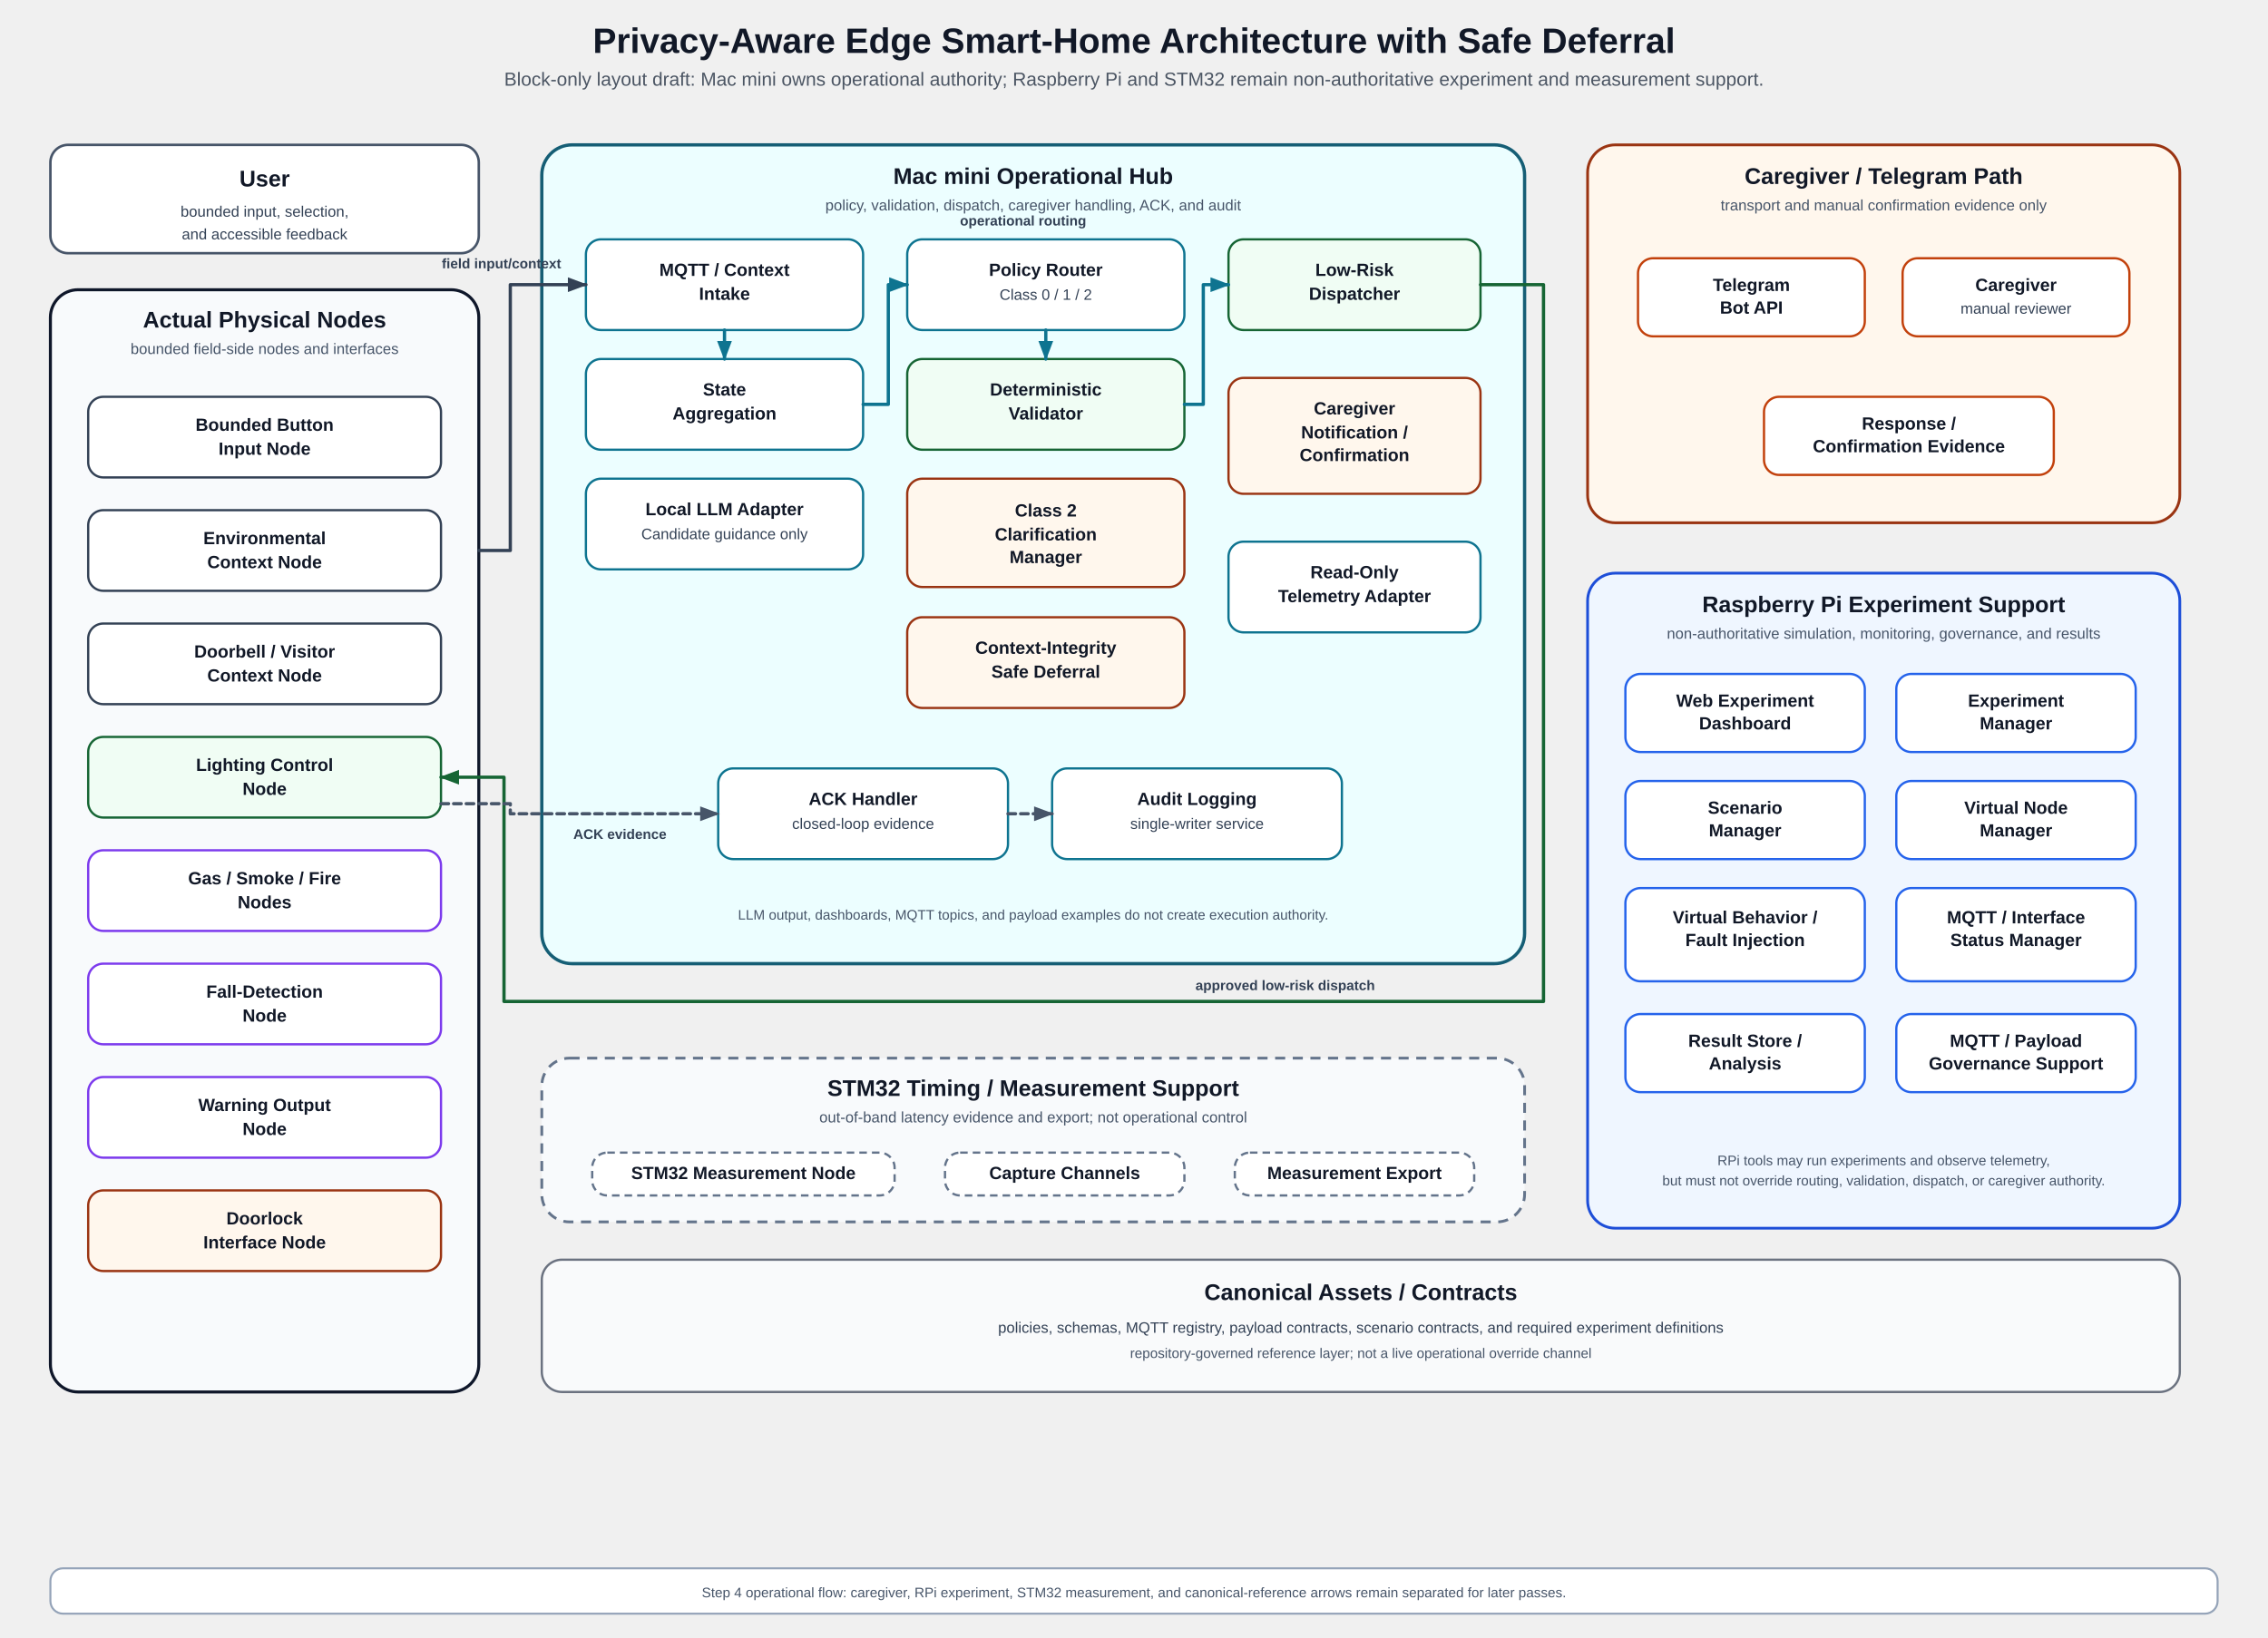
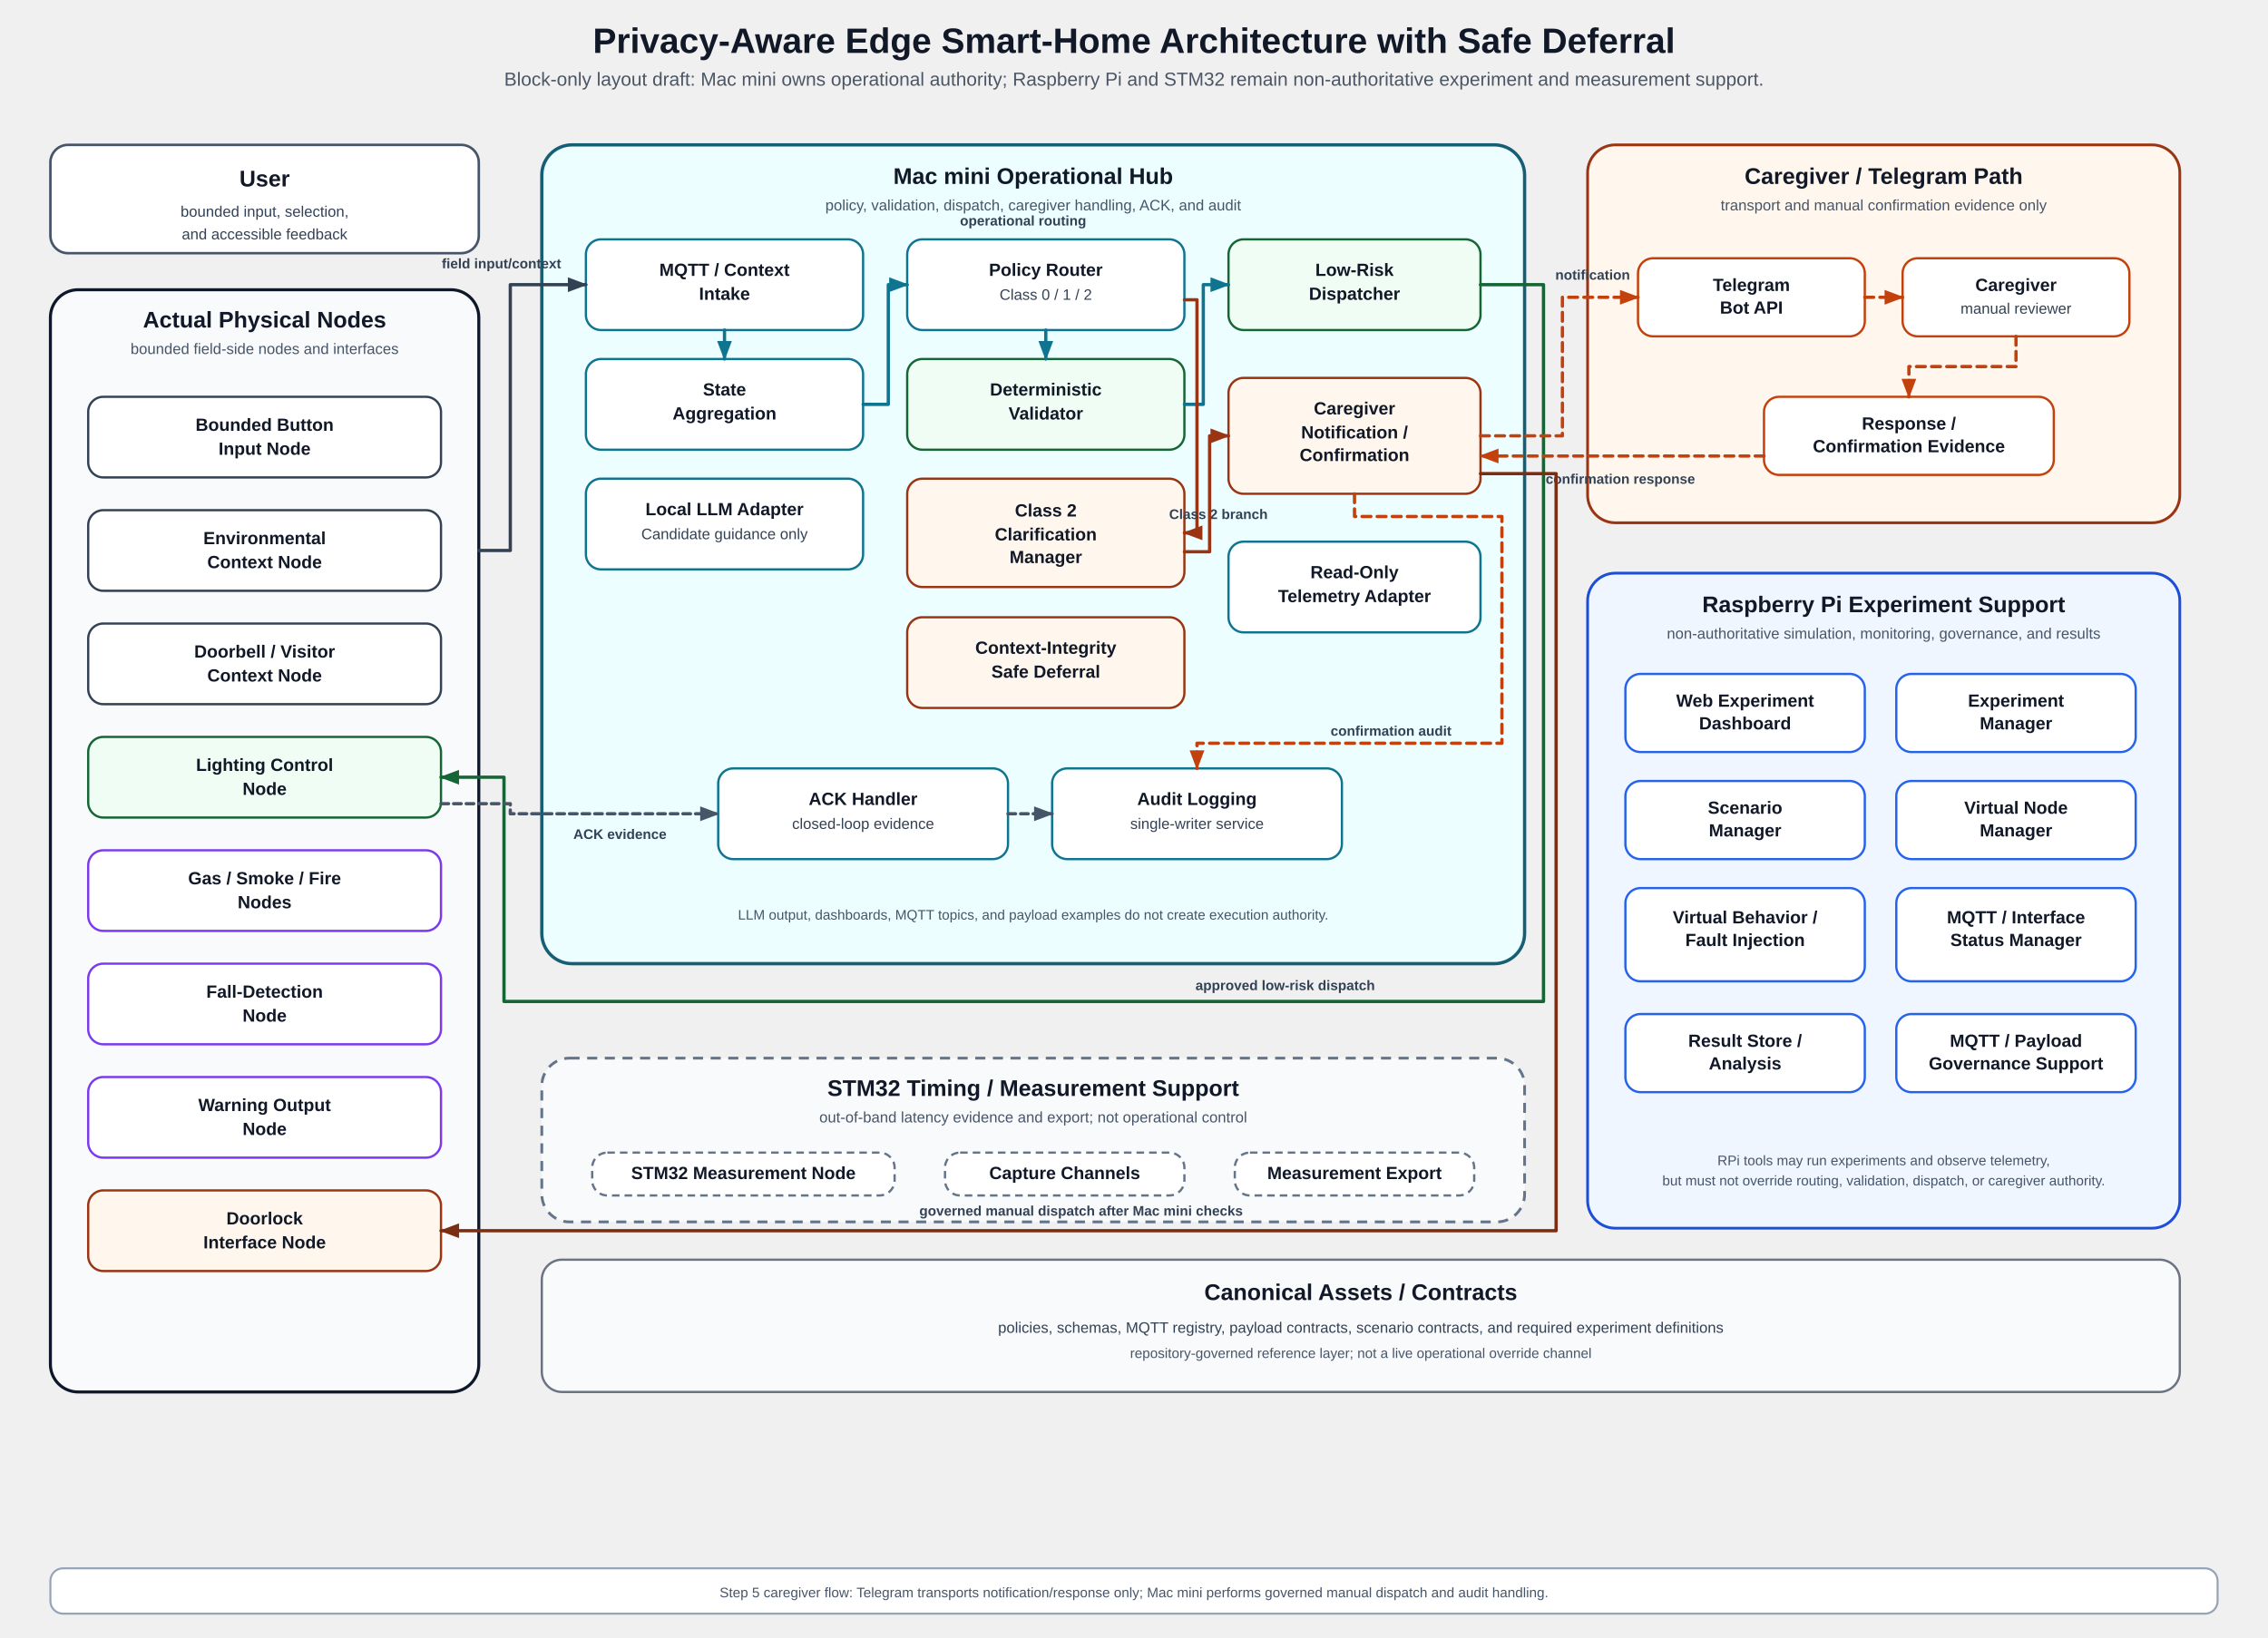
<svg xmlns="http://www.w3.org/2000/svg" width="1800" height="1300" viewBox="0 0 1800 1300">
  <defs>
    <style>
      .title { font: 700 28px Arial, sans-serif; fill: #111827; }
      .subtitle { font: 400 15px Arial, sans-serif; fill: #4b5563; }
      .area-title { font: 700 18px Arial, sans-serif; fill: #111827; }
      .area-note { font: 400 12px Arial, sans-serif; fill: #475569; }
      .label { font: 700 14px Arial, sans-serif; fill: #111827; }
      .small { font: 400 12px Arial, sans-serif; fill: #334155; }
      .tiny { font: 400 11px Arial, sans-serif; fill: #475569; }
      .actor { fill: #ffffff; stroke: #475569; stroke-width: 2; rx: 14; ry: 14; }
      .actual-area { fill: #f8fafc; stroke: #0f172a; stroke-width: 2.4; rx: 22; ry: 22; }
      .actual-block { fill: #ffffff; stroke: #334155; stroke-width: 1.8; rx: 12; ry: 12; }
      .experiment-area { fill: #f5f3ff; stroke: #6d28d9; stroke-width: 2.2; rx: 22; ry: 22; }
      .experiment-block { fill: #ffffff; stroke: #7c3aed; stroke-width: 1.8; rx: 12; ry: 12; }
      .mac-area { fill: #ecfeff; stroke: #155e75; stroke-width: 2.6; rx: 24; ry: 24; }
      .mac-block { fill: #ffffff; stroke: #0e7490; stroke-width: 1.8; rx: 12; ry: 12; }
      .safe-block { fill: #f0fdf4; stroke: #166534; stroke-width: 1.8; rx: 12; ry: 12; }
      .critical-block { fill: #fff7ed; stroke: #9a3412; stroke-width: 1.8; rx: 12; ry: 12; }
      .care-area { fill: #fff7ed; stroke: #9a3412; stroke-width: 2.2; rx: 22; ry: 22; }
      .care-block { fill: #ffffff; stroke: #c2410c; stroke-width: 1.8; rx: 12; ry: 12; }
      .rpi-area { fill: #eff6ff; stroke: #1d4ed8; stroke-width: 2.2; rx: 22; ry: 22; }
      .rpi-block { fill: #ffffff; stroke: #2563eb; stroke-width: 1.8; rx: 12; ry: 12; }
      .measure-area { fill: #f8fafc; stroke: #64748b; stroke-width: 2.2; stroke-dasharray: 8 6; rx: 22; ry: 22; }
      .measure-block { fill: #ffffff; stroke: #64748b; stroke-width: 1.8; stroke-dasharray: 6 4; rx: 12; ry: 12; }
      .asset-area { fill: #f9fafb; stroke: #6b7280; stroke-width: 1.8; rx: 16; ry: 16; }
      .footer { fill: #ffffff; stroke: #94a3b8; stroke-width: 1.6; rx: 10; ry: 10; }
      .arrow { fill: none; stroke-width: 2.6; stroke-linecap: round; stroke-linejoin: round; }
      .input-arrow { stroke: #334155; marker-end: url(#arrowhead-input); }
      .op-arrow { stroke: #0e7490; marker-end: url(#arrowhead-op); }
      .exec-arrow { stroke: #166534; marker-end: url(#arrowhead-exec); }
      .ack-arrow { stroke: #475569; stroke-dasharray: 6 4; marker-end: url(#arrowhead-ack); }
+       .class2-arrow { stroke: #9a3412; marker-end: url(#arrowhead-class2); }
+       .care-arrow { stroke: #c2410c; stroke-dasharray: 7 5; marker-end: url(#arrowhead-care); }
+       .manual-arrow { stroke: #7c2d12; marker-end: url(#arrowhead-manual); }
      .flow-label { font: 700 11px Arial, sans-serif; fill: #334155; }
    </style>
    <marker id="arrowhead-input" markerWidth="6" markerHeight="4.5" refX="5.5" refY="2.25" orient="auto">
      <polygon points="0 0, 6 2.25, 0 4.5" fill="#334155" />
    </marker>
    <marker id="arrowhead-op" markerWidth="6" markerHeight="4.5" refX="5.5" refY="2.25" orient="auto">
      <polygon points="0 0, 6 2.25, 0 4.5" fill="#0e7490" />
    </marker>
    <marker id="arrowhead-exec" markerWidth="6" markerHeight="4.5" refX="5.5" refY="2.25" orient="auto">
      <polygon points="0 0, 6 2.25, 0 4.5" fill="#166534" />
    </marker>
    <marker id="arrowhead-ack" markerWidth="6" markerHeight="4.5" refX="5.5" refY="2.25" orient="auto">
      <polygon points="0 0, 6 2.25, 0 4.5" fill="#475569" />
+     </marker>
+     <marker id="arrowhead-class2" markerWidth="6" markerHeight="4.5" refX="5.5" refY="2.25" orient="auto">
+       <polygon points="0 0, 6 2.25, 0 4.5" fill="#9a3412" />
+     </marker>
+     <marker id="arrowhead-care" markerWidth="6" markerHeight="4.5" refX="5.5" refY="2.25" orient="auto">
+       <polygon points="0 0, 6 2.25, 0 4.5" fill="#c2410c" />
+     </marker>
+     <marker id="arrowhead-manual" markerWidth="6" markerHeight="4.5" refX="5.5" refY="2.25" orient="auto">
+       <polygon points="0 0, 6 2.25, 0 4.5" fill="#7c2d12" />
    </marker>
  </defs>
  <text x="900" y="42" text-anchor="middle" class="title">Privacy-Aware Edge Smart-Home Architecture with Safe Deferral</text>
  <text x="900" y="68" text-anchor="middle" class="subtitle">Block-only layout draft: Mac mini owns operational authority; Raspberry Pi and STM32 remain non-authoritative experiment and measurement support.</text>
  <rect x="40" y="115" width="340" height="86" class="actor" />
  <text x="210" y="148" text-anchor="middle" class="area-title">User</text>
  <text x="210" y="172" text-anchor="middle" class="small">bounded input, selection,</text>
  <text x="210" y="190" text-anchor="middle" class="small">and accessible feedback</text>
  <rect x="40" y="230" width="340" height="875" class="actual-area" />
  <text x="210" y="260" text-anchor="middle" class="area-title">Actual Physical Nodes</text>
  <text x="210" y="281" text-anchor="middle" class="area-note">bounded field-side nodes and interfaces</text>
  <rect x="70" y="315" width="280" height="64" class="actual-block" />
  <text x="210" y="342" text-anchor="middle" class="label">Bounded Button</text>
  <text x="210" y="361" text-anchor="middle" class="label">Input Node</text>
  <rect x="70" y="405" width="280" height="64" class="actual-block" />
  <text x="210" y="432" text-anchor="middle" class="label">Environmental</text>
  <text x="210" y="451" text-anchor="middle" class="label">Context Node</text>
  <rect x="70" y="495" width="280" height="64" class="actual-block" />
  <text x="210" y="522" text-anchor="middle" class="label">Doorbell / Visitor</text>
  <text x="210" y="541" text-anchor="middle" class="label">Context Node</text>
  <rect x="70" y="585" width="280" height="64" class="safe-block" />
  <text x="210" y="612" text-anchor="middle" class="label">Lighting Control</text>
  <text x="210" y="631" text-anchor="middle" class="label">Node</text>
  <rect x="70" y="675" width="280" height="64" class="experiment-block" />
  <text x="210" y="702" text-anchor="middle" class="label">Gas / Smoke / Fire</text>
  <text x="210" y="721" text-anchor="middle" class="label">Nodes</text>
  <rect x="70" y="765" width="280" height="64" class="experiment-block" />
  <text x="210" y="792" text-anchor="middle" class="label">Fall-Detection</text>
  <text x="210" y="811" text-anchor="middle" class="label">Node</text>
  <rect x="70" y="855" width="280" height="64" class="experiment-block" />
  <text x="210" y="882" text-anchor="middle" class="label">Warning Output</text>
  <text x="210" y="901" text-anchor="middle" class="label">Node</text>
  <rect x="70" y="945" width="280" height="64" class="critical-block" />
  <text x="210" y="972" text-anchor="middle" class="label">Doorlock</text>
  <text x="210" y="991" text-anchor="middle" class="label">Interface Node</text>
  <rect x="430" y="115" width="780" height="650" class="mac-area" />
  <text x="820" y="146" text-anchor="middle" class="area-title">Mac mini Operational Hub</text>
  <text x="820" y="167" text-anchor="middle" class="area-note">policy, validation, dispatch, caregiver handling, ACK, and audit</text>
  <rect x="465" y="190" width="220" height="72" class="mac-block" />
  <text x="575" y="219" text-anchor="middle" class="label">MQTT / Context</text>
  <text x="575" y="238" text-anchor="middle" class="label">Intake</text>
  <rect x="465" y="285" width="220" height="72" class="mac-block" />
  <text x="575" y="314" text-anchor="middle" class="label">State</text>
  <text x="575" y="333" text-anchor="middle" class="label">Aggregation</text>
  <rect x="465" y="380" width="220" height="72" class="mac-block" />
  <text x="575" y="409" text-anchor="middle" class="label">Local LLM Adapter</text>
  <text x="575" y="428" text-anchor="middle" class="small">Candidate guidance only</text>
  <rect x="720" y="190" width="220" height="72" class="mac-block" />
  <text x="830" y="219" text-anchor="middle" class="label">Policy Router</text>
  <text x="830" y="238" text-anchor="middle" class="small">Class 0 / 1 / 2</text>
  <rect x="720" y="285" width="220" height="72" class="safe-block" />
  <text x="830" y="314" text-anchor="middle" class="label">Deterministic</text>
  <text x="830" y="333" text-anchor="middle" class="label">Validator</text>
  <rect x="720" y="380" width="220" height="86" class="critical-block" />
  <text x="830" y="410" text-anchor="middle" class="label">Class 2</text>
  <text x="830" y="429" text-anchor="middle" class="label">Clarification</text>
  <text x="830" y="447" text-anchor="middle" class="label">Manager</text>
  <rect x="720" y="490" width="220" height="72" class="critical-block" />
  <text x="830" y="519" text-anchor="middle" class="label">Context-Integrity</text>
  <text x="830" y="538" text-anchor="middle" class="label">Safe Deferral</text>
  <rect x="975" y="190" width="200" height="72" class="safe-block" />
  <text x="1075" y="219" text-anchor="middle" class="label">Low-Risk</text>
  <text x="1075" y="238" text-anchor="middle" class="label">Dispatcher</text>
  <rect x="975" y="300" width="200" height="92" class="critical-block" />
  <text x="1075" y="329" text-anchor="middle" class="label">Caregiver</text>
  <text x="1075" y="348" text-anchor="middle" class="label">Notification /</text>
  <text x="1075" y="366" text-anchor="middle" class="label">Confirmation</text>
  <rect x="975" y="430" width="200" height="72" class="mac-block" />
  <text x="1075" y="459" text-anchor="middle" class="label">Read-Only</text>
  <text x="1075" y="478" text-anchor="middle" class="label">Telemetry Adapter</text>
  <rect x="570" y="610" width="230" height="72" class="mac-block" />
  <text x="685" y="639" text-anchor="middle" class="label">ACK Handler</text>
  <text x="685" y="658" text-anchor="middle" class="small">closed-loop evidence</text>
  <rect x="835" y="610" width="230" height="72" class="mac-block" />
  <text x="950" y="639" text-anchor="middle" class="label">Audit Logging</text>
  <text x="950" y="658" text-anchor="middle" class="small">single-writer service</text>
  <text x="820" y="730" text-anchor="middle" class="tiny">LLM output, dashboards, MQTT topics, and payload examples do not create execution authority.</text>
  <rect x="1260" y="115" width="470" height="300" class="care-area" />
  <text x="1495" y="146" text-anchor="middle" class="area-title">Caregiver / Telegram Path</text>
  <text x="1495" y="167" text-anchor="middle" class="area-note">transport and manual confirmation evidence only</text>
  <rect x="1300" y="205" width="180" height="62" class="care-block" />
  <text x="1390" y="231" text-anchor="middle" class="label">Telegram</text>
  <text x="1390" y="249" text-anchor="middle" class="label">Bot API</text>
  <rect x="1510" y="205" width="180" height="62" class="care-block" />
  <text x="1600" y="231" text-anchor="middle" class="label">Caregiver</text>
  <text x="1600" y="249" text-anchor="middle" class="small">manual reviewer</text>
  <rect x="1400" y="315" width="230" height="62" class="care-block" />
  <text x="1515" y="341" text-anchor="middle" class="label">Response /</text>
  <text x="1515" y="359" text-anchor="middle" class="label">Confirmation Evidence</text>
  <rect x="1260" y="455" width="470" height="520" class="rpi-area" />
  <text x="1495" y="486" text-anchor="middle" class="area-title">Raspberry Pi Experiment Support</text>
  <text x="1495" y="507" text-anchor="middle" class="area-note">non-authoritative simulation, monitoring, governance, and results</text>
  <rect x="1290" y="535" width="190" height="62" class="rpi-block" />
  <text x="1385" y="561" text-anchor="middle" class="label">Web Experiment</text>
  <text x="1385" y="579" text-anchor="middle" class="label">Dashboard</text>
  <rect x="1505" y="535" width="190" height="62" class="rpi-block" />
  <text x="1600" y="561" text-anchor="middle" class="label">Experiment</text>
  <text x="1600" y="579" text-anchor="middle" class="label">Manager</text>
  <rect x="1290" y="620" width="190" height="62" class="rpi-block" />
  <text x="1385" y="646" text-anchor="middle" class="label">Scenario</text>
  <text x="1385" y="664" text-anchor="middle" class="label">Manager</text>
  <rect x="1505" y="620" width="190" height="62" class="rpi-block" />
  <text x="1600" y="646" text-anchor="middle" class="label">Virtual Node</text>
  <text x="1600" y="664" text-anchor="middle" class="label">Manager</text>
  <rect x="1290" y="705" width="190" height="74" class="rpi-block" />
  <text x="1385" y="733" text-anchor="middle" class="label">Virtual Behavior /</text>
  <text x="1385" y="751" text-anchor="middle" class="label">Fault Injection</text>
  <rect x="1505" y="705" width="190" height="74" class="rpi-block" />
  <text x="1600" y="733" text-anchor="middle" class="label">MQTT / Interface</text>
  <text x="1600" y="751" text-anchor="middle" class="label">Status Manager</text>
  <rect x="1290" y="805" width="190" height="62" class="rpi-block" />
  <text x="1385" y="831" text-anchor="middle" class="label">Result Store /</text>
  <text x="1385" y="849" text-anchor="middle" class="label">Analysis</text>
  <rect x="1505" y="805" width="190" height="62" class="rpi-block" />
  <text x="1600" y="831" text-anchor="middle" class="label">MQTT / Payload</text>
  <text x="1600" y="849" text-anchor="middle" class="label">Governance Support</text>
  <text x="1495" y="925" text-anchor="middle" class="tiny">RPi tools may run experiments and observe telemetry,</text>
  <text x="1495" y="941" text-anchor="middle" class="tiny">but must not override routing, validation, dispatch, or caregiver authority.</text>
  <rect x="430" y="840" width="780" height="130" class="measure-area" />
  <text x="820" y="870" text-anchor="middle" class="area-title">STM32 Timing / Measurement Support</text>
  <text x="820" y="891" text-anchor="middle" class="area-note">out-of-band latency evidence and export; not operational control</text>
  <rect x="470" y="915" width="240" height="34" class="measure-block" />
  <text x="590" y="936" text-anchor="middle" class="label">STM32 Measurement Node</text>
  <rect x="750" y="915" width="190" height="34" class="measure-block" />
  <text x="845" y="936" text-anchor="middle" class="label">Capture Channels</text>
  <rect x="980" y="915" width="190" height="34" class="measure-block" />
  <text x="1075" y="936" text-anchor="middle" class="label">Measurement Export</text>
  <rect x="430" y="1000" width="1300" height="105" class="asset-area" />
  <text x="1080" y="1032" text-anchor="middle" class="area-title">Canonical Assets / Contracts</text>
  <text x="1080" y="1058" text-anchor="middle" class="small">policies, schemas, MQTT registry, payload contracts, scenario contracts, and required experiment definitions</text>
  <text x="1080" y="1078" text-anchor="middle" class="tiny">repository-governed reference layer; not a live operational override channel</text>
  <path d="M380 437 H405 V226 H465" class="arrow input-arrow" />
  <text x="398" y="213" text-anchor="middle" class="flow-label">field input/context</text>
  <path d="M575 262 V285" class="arrow op-arrow" />
  <path d="M685 321 H705 V226 H720" class="arrow op-arrow" />
  <path d="M830 262 V285" class="arrow op-arrow" />
  <path d="M940 321 H955 V226 H975" class="arrow op-arrow" />
  <text x="812" y="179" text-anchor="middle" class="flow-label">operational routing</text>
  <path d="M1175 226 H1225 V795 H400 V617 H350" class="arrow exec-arrow" />
  <text x="1020" y="786" text-anchor="middle" class="flow-label">approved low-risk dispatch</text>
  <path d="M350 638 H405 V646 H570" class="arrow ack-arrow" />
  <path d="M800 646 H835" class="arrow ack-arrow" />
  <text x="492" y="666" text-anchor="middle" class="flow-label">ACK evidence</text>
+   <path d="M940 238 H950 V423 H940" class="arrow class2-arrow" />
+   <text x="967" y="412" text-anchor="middle" class="flow-label">Class 2 branch</text>
+   <path d="M940 438 H960 V346 H975" class="arrow class2-arrow" />
+   <path d="M1175 346 H1240 V236 H1300" class="arrow care-arrow" />
+   <path d="M1480 236 H1510" class="arrow care-arrow" />
+   <path d="M1600 267 V291 H1515 V315" class="arrow care-arrow" />
+   <path d="M1400 362 H1175" class="arrow care-arrow" />
+   <text x="1264" y="222" text-anchor="middle" class="flow-label">notification</text>
+   <text x="1286" y="384" text-anchor="middle" class="flow-label">confirmation response</text>
+   <path d="M1175 376 H1235 V977 H350" class="arrow manual-arrow" />
+   <text x="858" y="965" text-anchor="middle" class="flow-label">governed manual dispatch after Mac mini checks</text>
+   <path d="M1075 392 V410 H1192 V590 H950 V610" class="arrow care-arrow" />
+   <text x="1104" y="584" text-anchor="middle" class="flow-label">confirmation audit</text>
  <rect x="40" y="1245" width="1720" height="36" class="footer" />
-   <text x="900" y="1268" text-anchor="middle" class="tiny">Step 4 operational flow: caregiver, RPi experiment, STM32 measurement, and canonical-reference arrows remain separated for later passes.</text>
+   <text x="900" y="1268" text-anchor="middle" class="tiny">Step 5 caregiver flow: Telegram transports notification/response only; Mac mini performs governed manual dispatch and audit handling.</text>
</svg>
